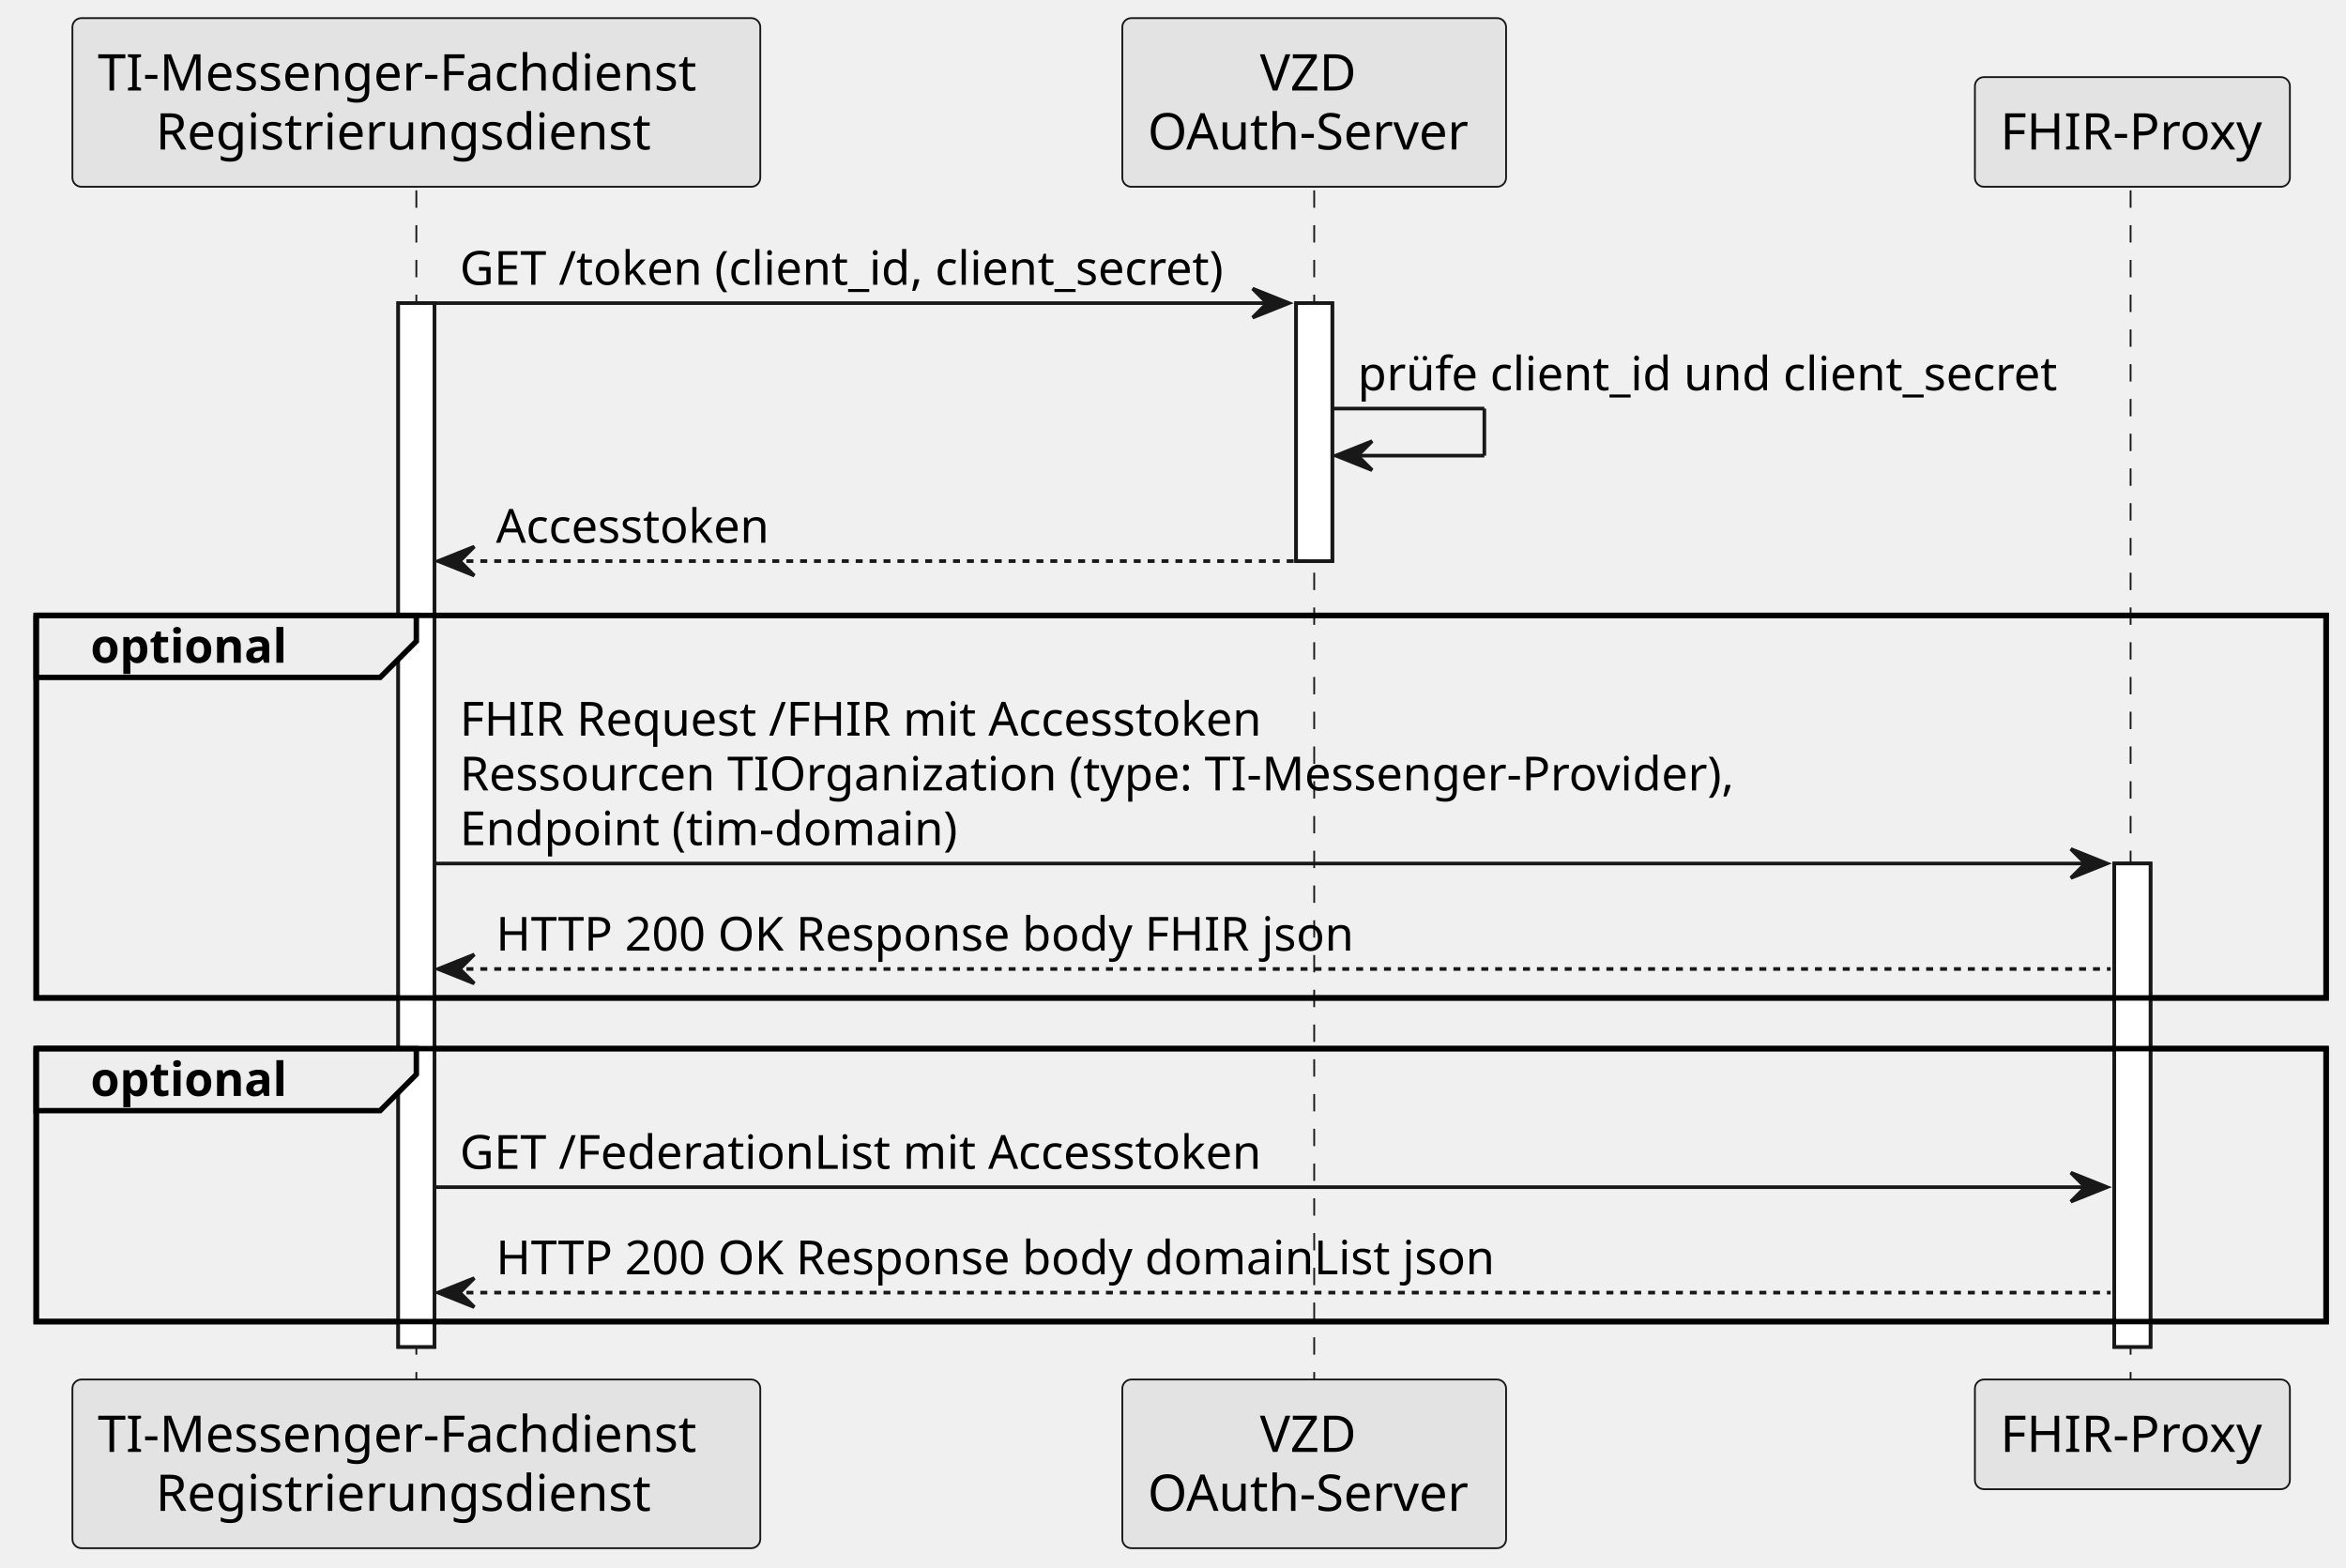
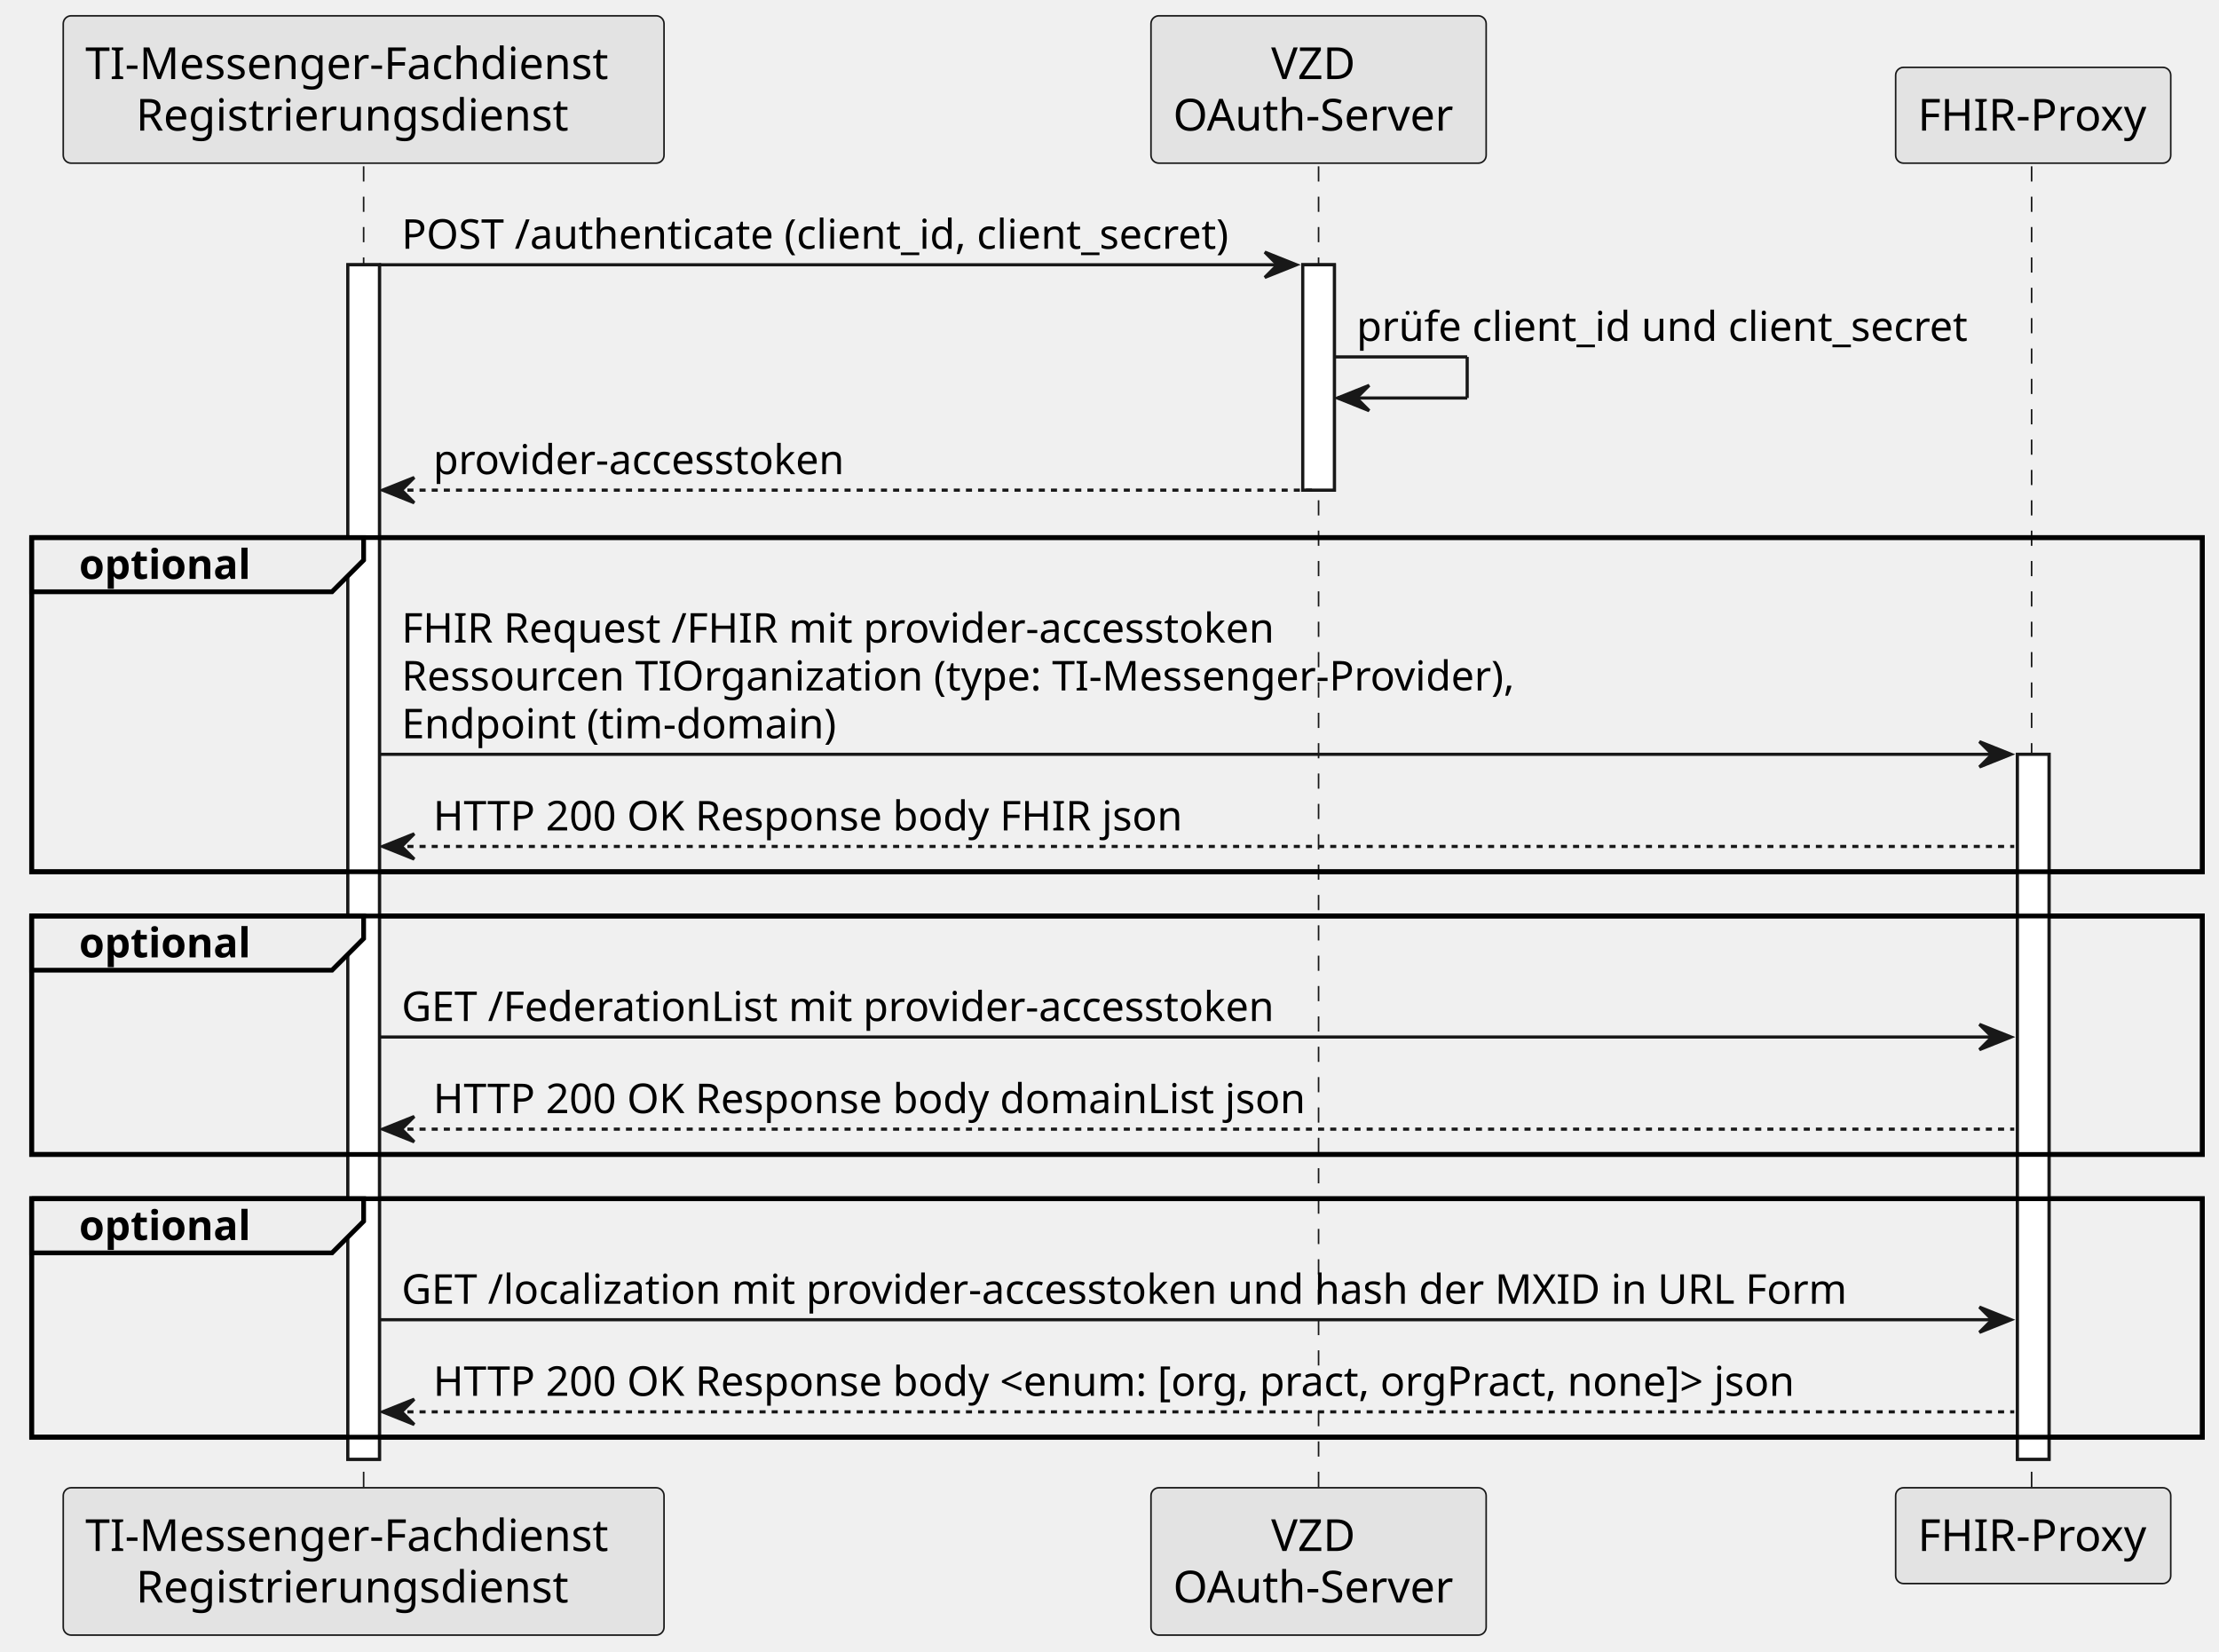
- <svg xmlns="http://www.w3.org/2000/svg" contentStyleType="text/css" height="451.042px" preserveAspectRatio="none" style="width:675px;height:451px;background:#FFFFFF;" version="1.1" viewBox="0 0 675 451" width="675px" zoomAndPan="magnify">
+ <svg xmlns="http://www.w3.org/2000/svg" contentStyleType="text/css" height="544.792px" preserveAspectRatio="none" style="width:731px;height:544px;background:#FFFFFF;" version="1.1" viewBox="0 0 731 544" width="731.25px" zoomAndPan="magnify">
  <defs />
  <g>
-     <rect fill="#FFFFFF" height="300.342" style="stroke:#181818;stroke-width:1.042;" width="10.417" x="114.583" y="87.215" />
-     <rect fill="#FFFFFF" height="74.235" style="stroke:#181818;stroke-width:1.042;" width="10.417" x="372.917" y="87.215" />
-     <rect fill="#FFFFFF" height="139.095" style="stroke:#181818;stroke-width:1.042;" width="10.417" x="608.333" y="248.462" />
-     <rect height="110.067" style="stroke:#000000;stroke-width:1.562;fill:none;" width="658.854" x="10.417" y="177.075" />
-     <rect height="78.54" style="stroke:#000000;stroke-width:1.562;fill:none;" width="658.854" x="10.417" y="301.725" />
-     <line style="stroke:#181818;stroke-width:0.521;fill:none;stroke-dasharray:5.0,5.0;" x1="119.792" x2="119.792" y1="54.785" y2="397.974" />
-     <line style="stroke:#181818;stroke-width:0.521;fill:none;stroke-dasharray:5.0,5.0;" x1="378.125" x2="378.125" y1="54.785" y2="397.974" />
-     <line style="stroke:#181818;stroke-width:0.521;fill:none;stroke-dasharray:5.0,5.0;" x1="613.021" x2="613.021" y1="54.785" y2="397.974" />
+     <rect fill="#FFFFFF" height="393.465" style="stroke:#181818;stroke-width:1.042;" width="10.417" x="114.583" y="87.215" />
+     <rect fill="#FFFFFF" height="74.235" style="stroke:#181818;stroke-width:1.042;" width="10.417" x="429.167" y="87.215" />
+     <rect fill="#FFFFFF" height="232.218" style="stroke:#181818;stroke-width:1.042;" width="10.417" x="664.583" y="248.462" />
+     <rect height="110.067" style="stroke:#000000;stroke-width:1.562;fill:none;" width="715.104" x="10.417" y="177.075" />
+     <rect height="78.54" style="stroke:#000000;stroke-width:1.562;fill:none;" width="715.104" x="10.417" y="301.725" />
+     <rect height="78.54" style="stroke:#000000;stroke-width:1.562;fill:none;" width="715.104" x="10.417" y="394.849" />
+     <line style="stroke:#181818;stroke-width:0.521;fill:none;stroke-dasharray:5.0,5.0;" x1="119.792" x2="119.792" y1="54.785" y2="491.097" />
+     <line style="stroke:#181818;stroke-width:0.521;fill:none;stroke-dasharray:5.0,5.0;" x1="434.375" x2="434.375" y1="54.785" y2="491.097" />
+     <line style="stroke:#181818;stroke-width:0.521;fill:none;stroke-dasharray:5.0,5.0;" x1="669.271" x2="669.271" y1="54.785" y2="491.097" />
    <rect fill="#E3E3E3" height="48.535" rx="2.604" ry="2.604" style="stroke:#181818;stroke-width:0.521;" width="197.917" x="20.833" y="5.208" />
    <text fill="#000000" font-family="sans-serif" font-size="14.583" lengthAdjust="spacing" textLength="183.333" x="28.125" y="26.037">TI-Messenger-Fachdienst</text>
    <text fill="#000000" font-family="sans-serif" font-size="14.583" lengthAdjust="spacing" textLength="150" x="44.792" y="43.013">Registrierungsdienst</text>
-     <rect fill="#E3E3E3" height="48.535" rx="2.604" ry="2.604" style="stroke:#181818;stroke-width:0.521;" width="197.917" x="20.833" y="396.932" />
-     <text fill="#000000" font-family="sans-serif" font-size="14.583" lengthAdjust="spacing" textLength="183.333" x="28.125" y="417.76">TI-Messenger-Fachdienst</text>
-     <text fill="#000000" font-family="sans-serif" font-size="14.583" lengthAdjust="spacing" textLength="150" x="44.792" y="434.736">Registrierungsdienst</text>
-     <rect fill="#E3E3E3" height="48.535" rx="2.604" ry="2.604" style="stroke:#181818;stroke-width:0.521;" width="110.417" x="322.917" y="5.208" />
-     <text fill="#000000" font-family="sans-serif" font-size="14.583" lengthAdjust="spacing" textLength="31.25" x="362.5" y="26.037">VZD</text>
-     <text fill="#000000" font-family="sans-serif" font-size="14.583" lengthAdjust="spacing" textLength="95.833" x="330.208" y="43.013">OAuth-Server</text>
-     <rect fill="#E3E3E3" height="48.535" rx="2.604" ry="2.604" style="stroke:#181818;stroke-width:0.521;" width="110.417" x="322.917" y="396.932" />
-     <text fill="#000000" font-family="sans-serif" font-size="14.583" lengthAdjust="spacing" textLength="31.25" x="362.5" y="417.76">VZD</text>
-     <text fill="#000000" font-family="sans-serif" font-size="14.583" lengthAdjust="spacing" textLength="95.833" x="330.208" y="434.736">OAuth-Server</text>
-     <rect fill="#E3E3E3" height="31.559" rx="2.604" ry="2.604" style="stroke:#181818;stroke-width:0.521;" width="90.625" x="568.229" y="22.184" />
-     <text fill="#000000" font-family="sans-serif" font-size="14.583" lengthAdjust="spacing" textLength="76.042" x="575.521" y="43.013">FHIR-Proxy</text>
-     <rect fill="#E3E3E3" height="31.559" rx="2.604" ry="2.604" style="stroke:#181818;stroke-width:0.521;" width="90.625" x="568.229" y="396.932" />
-     <text fill="#000000" font-family="sans-serif" font-size="14.583" lengthAdjust="spacing" textLength="76.042" x="575.521" y="417.76">FHIR-Proxy</text>
-     <rect fill="#FFFFFF" height="300.342" style="stroke:#181818;stroke-width:1.042;" width="10.417" x="114.583" y="87.215" />
-     <rect fill="#FFFFFF" height="74.235" style="stroke:#181818;stroke-width:1.042;" width="10.417" x="372.917" y="87.215" />
-     <rect fill="#FFFFFF" height="139.095" style="stroke:#181818;stroke-width:1.042;" width="10.417" x="608.333" y="248.462" />
-     <polygon fill="#181818" points="360.417,83.049,370.833,87.215,360.417,91.382,364.583,87.215" style="stroke:#181818;stroke-width:1.042;" />
-     <line style="stroke:#181818;stroke-width:1.042;" x1="125" x2="366.667" y1="87.215" y2="87.215" />
-     <text fill="#000000" font-family="sans-serif" font-size="13.542" lengthAdjust="spacing" textLength="233.333" x="132.292" y="81.938">GET /token (client_id, client_secret)</text>
-     <line style="stroke:#181818;stroke-width:1.042;" x1="383.333" x2="427.083" y1="117.562" y2="117.562" />
-     <line style="stroke:#181818;stroke-width:1.042;" x1="427.083" x2="427.083" y1="117.562" y2="131.103" />
-     <line style="stroke:#181818;stroke-width:1.042;" x1="384.375" x2="427.083" y1="131.103" y2="131.103" />
-     <polygon fill="#181818" points="394.792,126.937,384.375,131.103,394.792,135.27,390.625,131.103" style="stroke:#181818;stroke-width:1.042;" />
-     <text fill="#000000" font-family="sans-serif" font-size="13.542" lengthAdjust="spacing" textLength="210.417" x="390.625" y="112.285">prüfe client_id und client_secret</text>
+     <rect fill="#E3E3E3" height="48.535" rx="2.604" ry="2.604" style="stroke:#181818;stroke-width:0.521;" width="197.917" x="20.833" y="490.055" />
+     <text fill="#000000" font-family="sans-serif" font-size="14.583" lengthAdjust="spacing" textLength="183.333" x="28.125" y="510.884">TI-Messenger-Fachdienst</text>
+     <text fill="#000000" font-family="sans-serif" font-size="14.583" lengthAdjust="spacing" textLength="150" x="44.792" y="527.86">Registrierungsdienst</text>
+     <rect fill="#E3E3E3" height="48.535" rx="2.604" ry="2.604" style="stroke:#181818;stroke-width:0.521;" width="110.417" x="379.167" y="5.208" />
+     <text fill="#000000" font-family="sans-serif" font-size="14.583" lengthAdjust="spacing" textLength="31.25" x="418.75" y="26.037">VZD</text>
+     <text fill="#000000" font-family="sans-serif" font-size="14.583" lengthAdjust="spacing" textLength="95.833" x="386.458" y="43.013">OAuth-Server</text>
+     <rect fill="#E3E3E3" height="48.535" rx="2.604" ry="2.604" style="stroke:#181818;stroke-width:0.521;" width="110.417" x="379.167" y="490.055" />
+     <text fill="#000000" font-family="sans-serif" font-size="14.583" lengthAdjust="spacing" textLength="31.25" x="418.75" y="510.884">VZD</text>
+     <text fill="#000000" font-family="sans-serif" font-size="14.583" lengthAdjust="spacing" textLength="95.833" x="386.458" y="527.86">OAuth-Server</text>
+     <rect fill="#E3E3E3" height="31.559" rx="2.604" ry="2.604" style="stroke:#181818;stroke-width:0.521;" width="90.625" x="624.479" y="22.184" />
+     <text fill="#000000" font-family="sans-serif" font-size="14.583" lengthAdjust="spacing" textLength="76.042" x="631.771" y="43.013">FHIR-Proxy</text>
+     <rect fill="#E3E3E3" height="31.559" rx="2.604" ry="2.604" style="stroke:#181818;stroke-width:0.521;" width="90.625" x="624.479" y="490.055" />
+     <text fill="#000000" font-family="sans-serif" font-size="14.583" lengthAdjust="spacing" textLength="76.042" x="631.771" y="510.884">FHIR-Proxy</text>
+     <rect fill="#FFFFFF" height="393.465" style="stroke:#181818;stroke-width:1.042;" width="10.417" x="114.583" y="87.215" />
+     <rect fill="#FFFFFF" height="74.235" style="stroke:#181818;stroke-width:1.042;" width="10.417" x="429.167" y="87.215" />
+     <rect fill="#FFFFFF" height="232.218" style="stroke:#181818;stroke-width:1.042;" width="10.417" x="664.583" y="248.462" />
+     <polygon fill="#181818" points="416.667,83.049,427.083,87.215,416.667,91.382,420.833,87.215" style="stroke:#181818;stroke-width:1.042;" />
+     <line style="stroke:#181818;stroke-width:1.042;" x1="125" x2="422.917" y1="87.215" y2="87.215" />
+     <text fill="#000000" font-family="sans-serif" font-size="13.542" lengthAdjust="spacing" textLength="289.583" x="132.292" y="81.938">POST /authenticate (client_id, client_secret)</text>
+     <line style="stroke:#181818;stroke-width:1.042;" x1="439.583" x2="483.333" y1="117.562" y2="117.562" />
+     <line style="stroke:#181818;stroke-width:1.042;" x1="483.333" x2="483.333" y1="117.562" y2="131.103" />
+     <line style="stroke:#181818;stroke-width:1.042;" x1="440.625" x2="483.333" y1="131.103" y2="131.103" />
+     <polygon fill="#181818" points="451.042,126.937,440.625,131.103,451.042,135.27,446.875,131.103" style="stroke:#181818;stroke-width:1.042;" />
+     <text fill="#000000" font-family="sans-serif" font-size="13.542" lengthAdjust="spacing" textLength="210.417" x="446.875" y="112.285">prüfe client_id und client_secret</text>
    <polygon fill="#181818" points="136.458,157.284,126.042,161.45,136.458,165.617,132.292,161.45" style="stroke:#181818;stroke-width:1.042;" />
-     <line style="stroke:#181818;stroke-width:1.042;stroke-dasharray:2.0,2.0;" x1="130.208" x2="377.083" y1="161.45" y2="161.45" />
-     <text fill="#000000" font-family="sans-serif" font-size="13.542" lengthAdjust="spacing" textLength="84.375" x="142.708" y="156.173">Accesstoken</text>
+     <line style="stroke:#181818;stroke-width:1.042;stroke-dasharray:2.0,2.0;" x1="130.208" x2="433.333" y1="161.45" y2="161.45" />
+     <text fill="#000000" font-family="sans-serif" font-size="13.542" lengthAdjust="spacing" textLength="142.708" x="142.708" y="156.173">provider-accesstoken</text>
    <path d="M10.417,177.075 L119.792,177.075 L119.792,184.505 L109.375,194.922 L10.417,194.922 L10.417,177.075 " fill="#EEEEEE" style="stroke:#000000;stroke-width:1.562;" />
-     <rect fill="none" height="110.067" style="stroke:#000000;stroke-width:1.562;" width="658.854" x="10.417" y="177.075" />
+     <rect fill="none" height="110.067" style="stroke:#000000;stroke-width:1.562;" width="715.104" x="10.417" y="177.075" />
    <text fill="#000000" font-family="sans-serif" font-size="13.542" font-weight="bold" lengthAdjust="spacing" textLength="62.5" x="26.042" y="190.686">optional</text>
-     <polygon fill="#181818" points="595.833,244.295,606.25,248.462,595.833,252.629,600,248.462" style="stroke:#181818;stroke-width:1.042;" />
-     <line style="stroke:#181818;stroke-width:1.042;" x1="125" x2="602.083" y1="248.462" y2="248.462" />
-     <text fill="#000000" font-family="sans-serif" font-size="13.542" lengthAdjust="spacing" textLength="239.583" x="132.292" y="211.658">FHIR Request /FHIR mit Accesstoken</text>
+     <polygon fill="#181818" points="652.083,244.295,662.5,248.462,652.083,252.629,656.25,248.462" style="stroke:#181818;stroke-width:1.042;" />
+     <line style="stroke:#181818;stroke-width:1.042;" x1="125" x2="658.333" y1="248.462" y2="248.462" />
+     <text fill="#000000" font-family="sans-serif" font-size="13.542" lengthAdjust="spacing" textLength="297.917" x="132.292" y="211.658">FHIR Request /FHIR mit provider-accesstoken</text>
    <text fill="#000000" font-family="sans-serif" font-size="13.542" lengthAdjust="spacing" textLength="380.208" x="132.292" y="227.422">Ressourcen TIOrganization (type: TI-Messenger-Provider),</text>
    <text fill="#000000" font-family="sans-serif" font-size="13.542" lengthAdjust="spacing" textLength="150" x="132.292" y="243.185">Endpoint (tim-domain)</text>
    <polygon fill="#181818" points="136.458,274.642,126.042,278.809,136.458,282.975,132.292,278.809" style="stroke:#181818;stroke-width:1.042;" />
-     <line style="stroke:#181818;stroke-width:1.042;stroke-dasharray:2.0,2.0;" x1="130.208" x2="607.292" y1="278.809" y2="278.809" />
+     <line style="stroke:#181818;stroke-width:1.042;stroke-dasharray:2.0,2.0;" x1="130.208" x2="663.542" y1="278.809" y2="278.809" />
    <text fill="#000000" font-family="sans-serif" font-size="13.542" lengthAdjust="spacing" textLength="255.208" x="142.708" y="273.532">HTTP 200 OK Response body FHIR json</text>
    <path d="M10.417,301.725 L119.792,301.725 L119.792,309.155 L109.375,319.572 L10.417,319.572 L10.417,301.725 " fill="#EEEEEE" style="stroke:#000000;stroke-width:1.562;" />
-     <rect fill="none" height="78.54" style="stroke:#000000;stroke-width:1.562;" width="658.854" x="10.417" y="301.725" />
+     <rect fill="none" height="78.54" style="stroke:#000000;stroke-width:1.562;" width="715.104" x="10.417" y="301.725" />
    <text fill="#000000" font-family="sans-serif" font-size="13.542" font-weight="bold" lengthAdjust="spacing" textLength="62.5" x="26.042" y="315.337">optional</text>
-     <polygon fill="#181818" points="595.833,337.419,606.25,341.585,595.833,345.752,600,341.585" style="stroke:#181818;stroke-width:1.042;" />
-     <line style="stroke:#181818;stroke-width:1.042;" x1="125" x2="602.083" y1="341.585" y2="341.585" />
-     <text fill="#000000" font-family="sans-serif" font-size="13.542" lengthAdjust="spacing" textLength="242.708" x="132.292" y="336.308">GET /FederationList mit Accesstoken</text>
+     <polygon fill="#181818" points="652.083,337.419,662.5,341.585,652.083,345.752,656.25,341.585" style="stroke:#181818;stroke-width:1.042;" />
+     <line style="stroke:#181818;stroke-width:1.042;" x1="125" x2="658.333" y1="341.585" y2="341.585" />
+     <text fill="#000000" font-family="sans-serif" font-size="13.542" lengthAdjust="spacing" textLength="301.042" x="132.292" y="336.308">GET /FederationList mit provider-accesstoken</text>
    <polygon fill="#181818" points="136.458,367.765,126.042,371.932,136.458,376.099,132.292,371.932" style="stroke:#181818;stroke-width:1.042;" />
-     <line style="stroke:#181818;stroke-width:1.042;stroke-dasharray:2.0,2.0;" x1="130.208" x2="607.292" y1="371.932" y2="371.932" />
+     <line style="stroke:#181818;stroke-width:1.042;stroke-dasharray:2.0,2.0;" x1="130.208" x2="663.542" y1="371.932" y2="371.932" />
    <text fill="#000000" font-family="sans-serif" font-size="13.542" lengthAdjust="spacing" textLength="298.958" x="142.708" y="366.655">HTTP 200 OK Response body domainList json</text>
+     <path d="M10.417,394.849 L119.792,394.849 L119.792,402.279 L109.375,412.695 L10.417,412.695 L10.417,394.849 " fill="#EEEEEE" style="stroke:#000000;stroke-width:1.562;" />
+     <rect fill="none" height="78.54" style="stroke:#000000;stroke-width:1.562;" width="715.104" x="10.417" y="394.849" />
+     <text fill="#000000" font-family="sans-serif" font-size="13.542" font-weight="bold" lengthAdjust="spacing" textLength="62.5" x="26.042" y="408.46">optional</text>
+     <polygon fill="#181818" points="652.083,430.542,662.5,434.709,652.083,438.875,656.25,434.709" style="stroke:#181818;stroke-width:1.042;" />
+     <line style="stroke:#181818;stroke-width:1.042;" x1="125" x2="658.333" y1="434.709" y2="434.709" />
+     <text fill="#000000" font-family="sans-serif" font-size="13.542" lengthAdjust="spacing" textLength="494.792" x="132.292" y="429.432">GET /localization mit provider-accesstoken und hash der MXID in URL Form</text>
+     <polygon fill="#181818" points="136.458,460.889,126.042,465.055,136.458,469.222,132.292,465.055" style="stroke:#181818;stroke-width:1.042;" />
+     <line style="stroke:#181818;stroke-width:1.042;stroke-dasharray:2.0,2.0;" x1="130.208" x2="663.542" y1="465.055" y2="465.055" />
+     <text fill="#000000" font-family="sans-serif" font-size="13.542" lengthAdjust="spacing" textLength="477.083" x="142.708" y="459.778">HTTP 200 OK Response body &lt;enum: [org, pract, orgPract, none]&gt; json</text>
  </g>
</svg>
